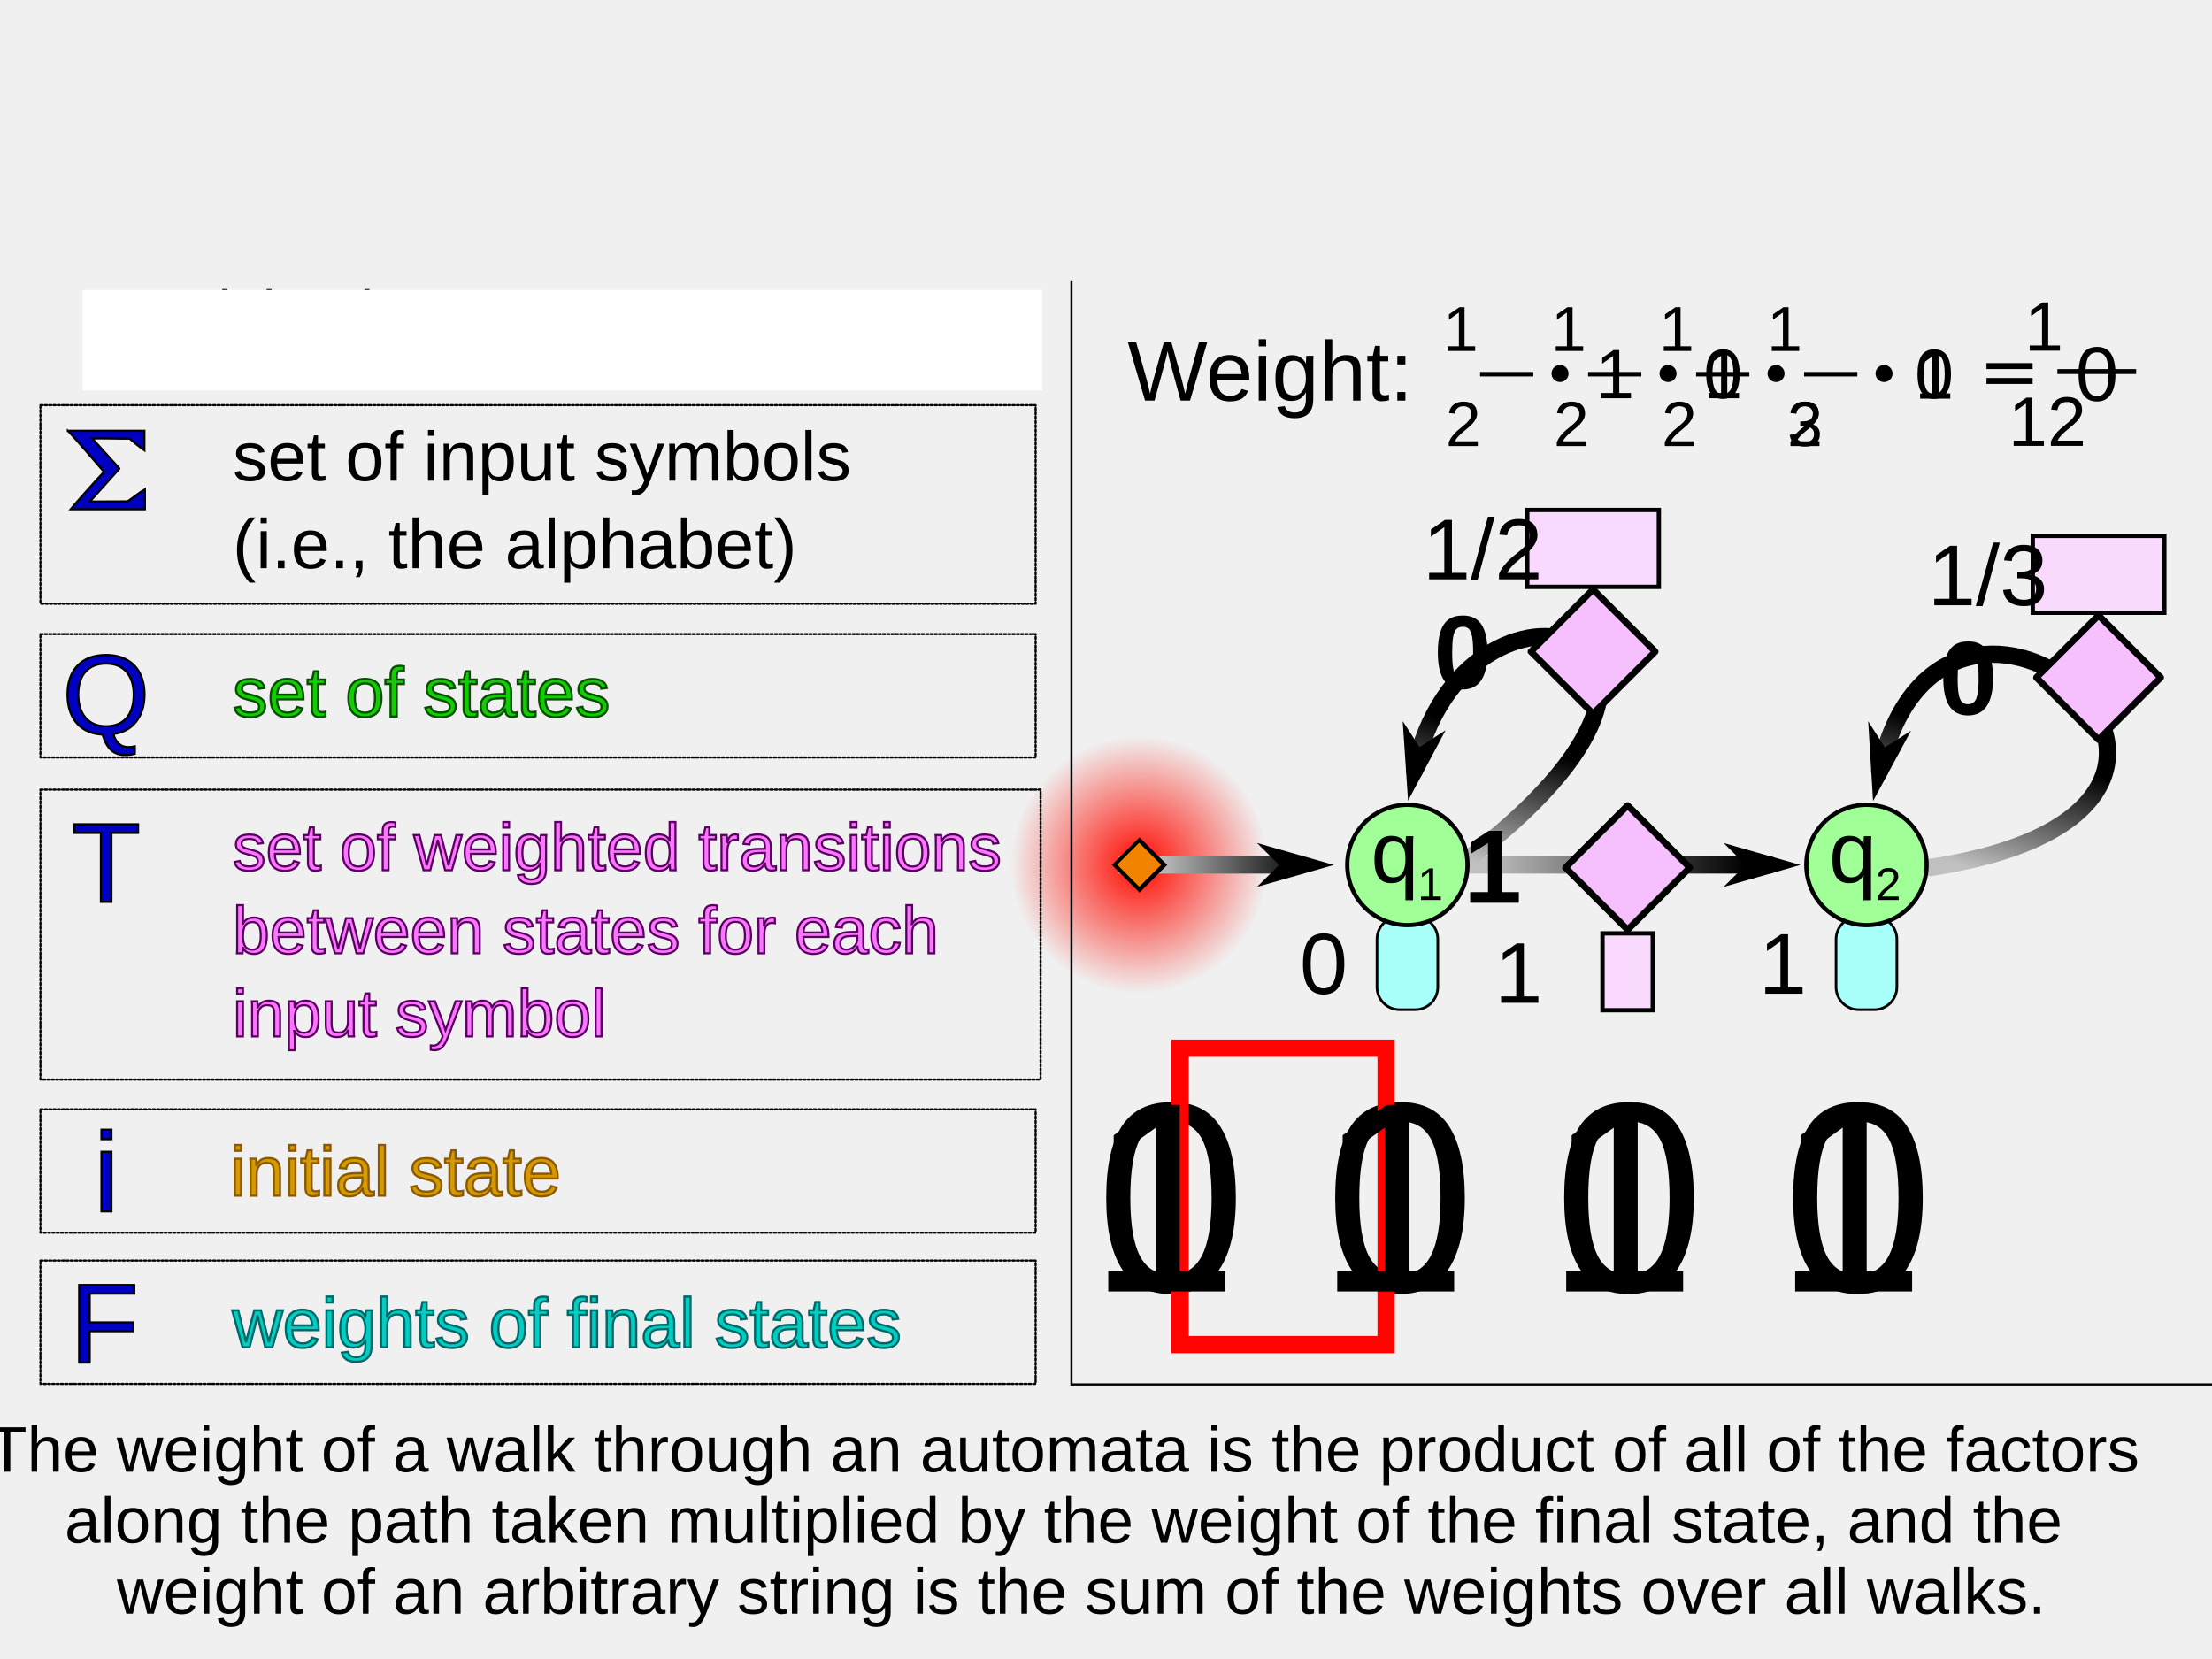
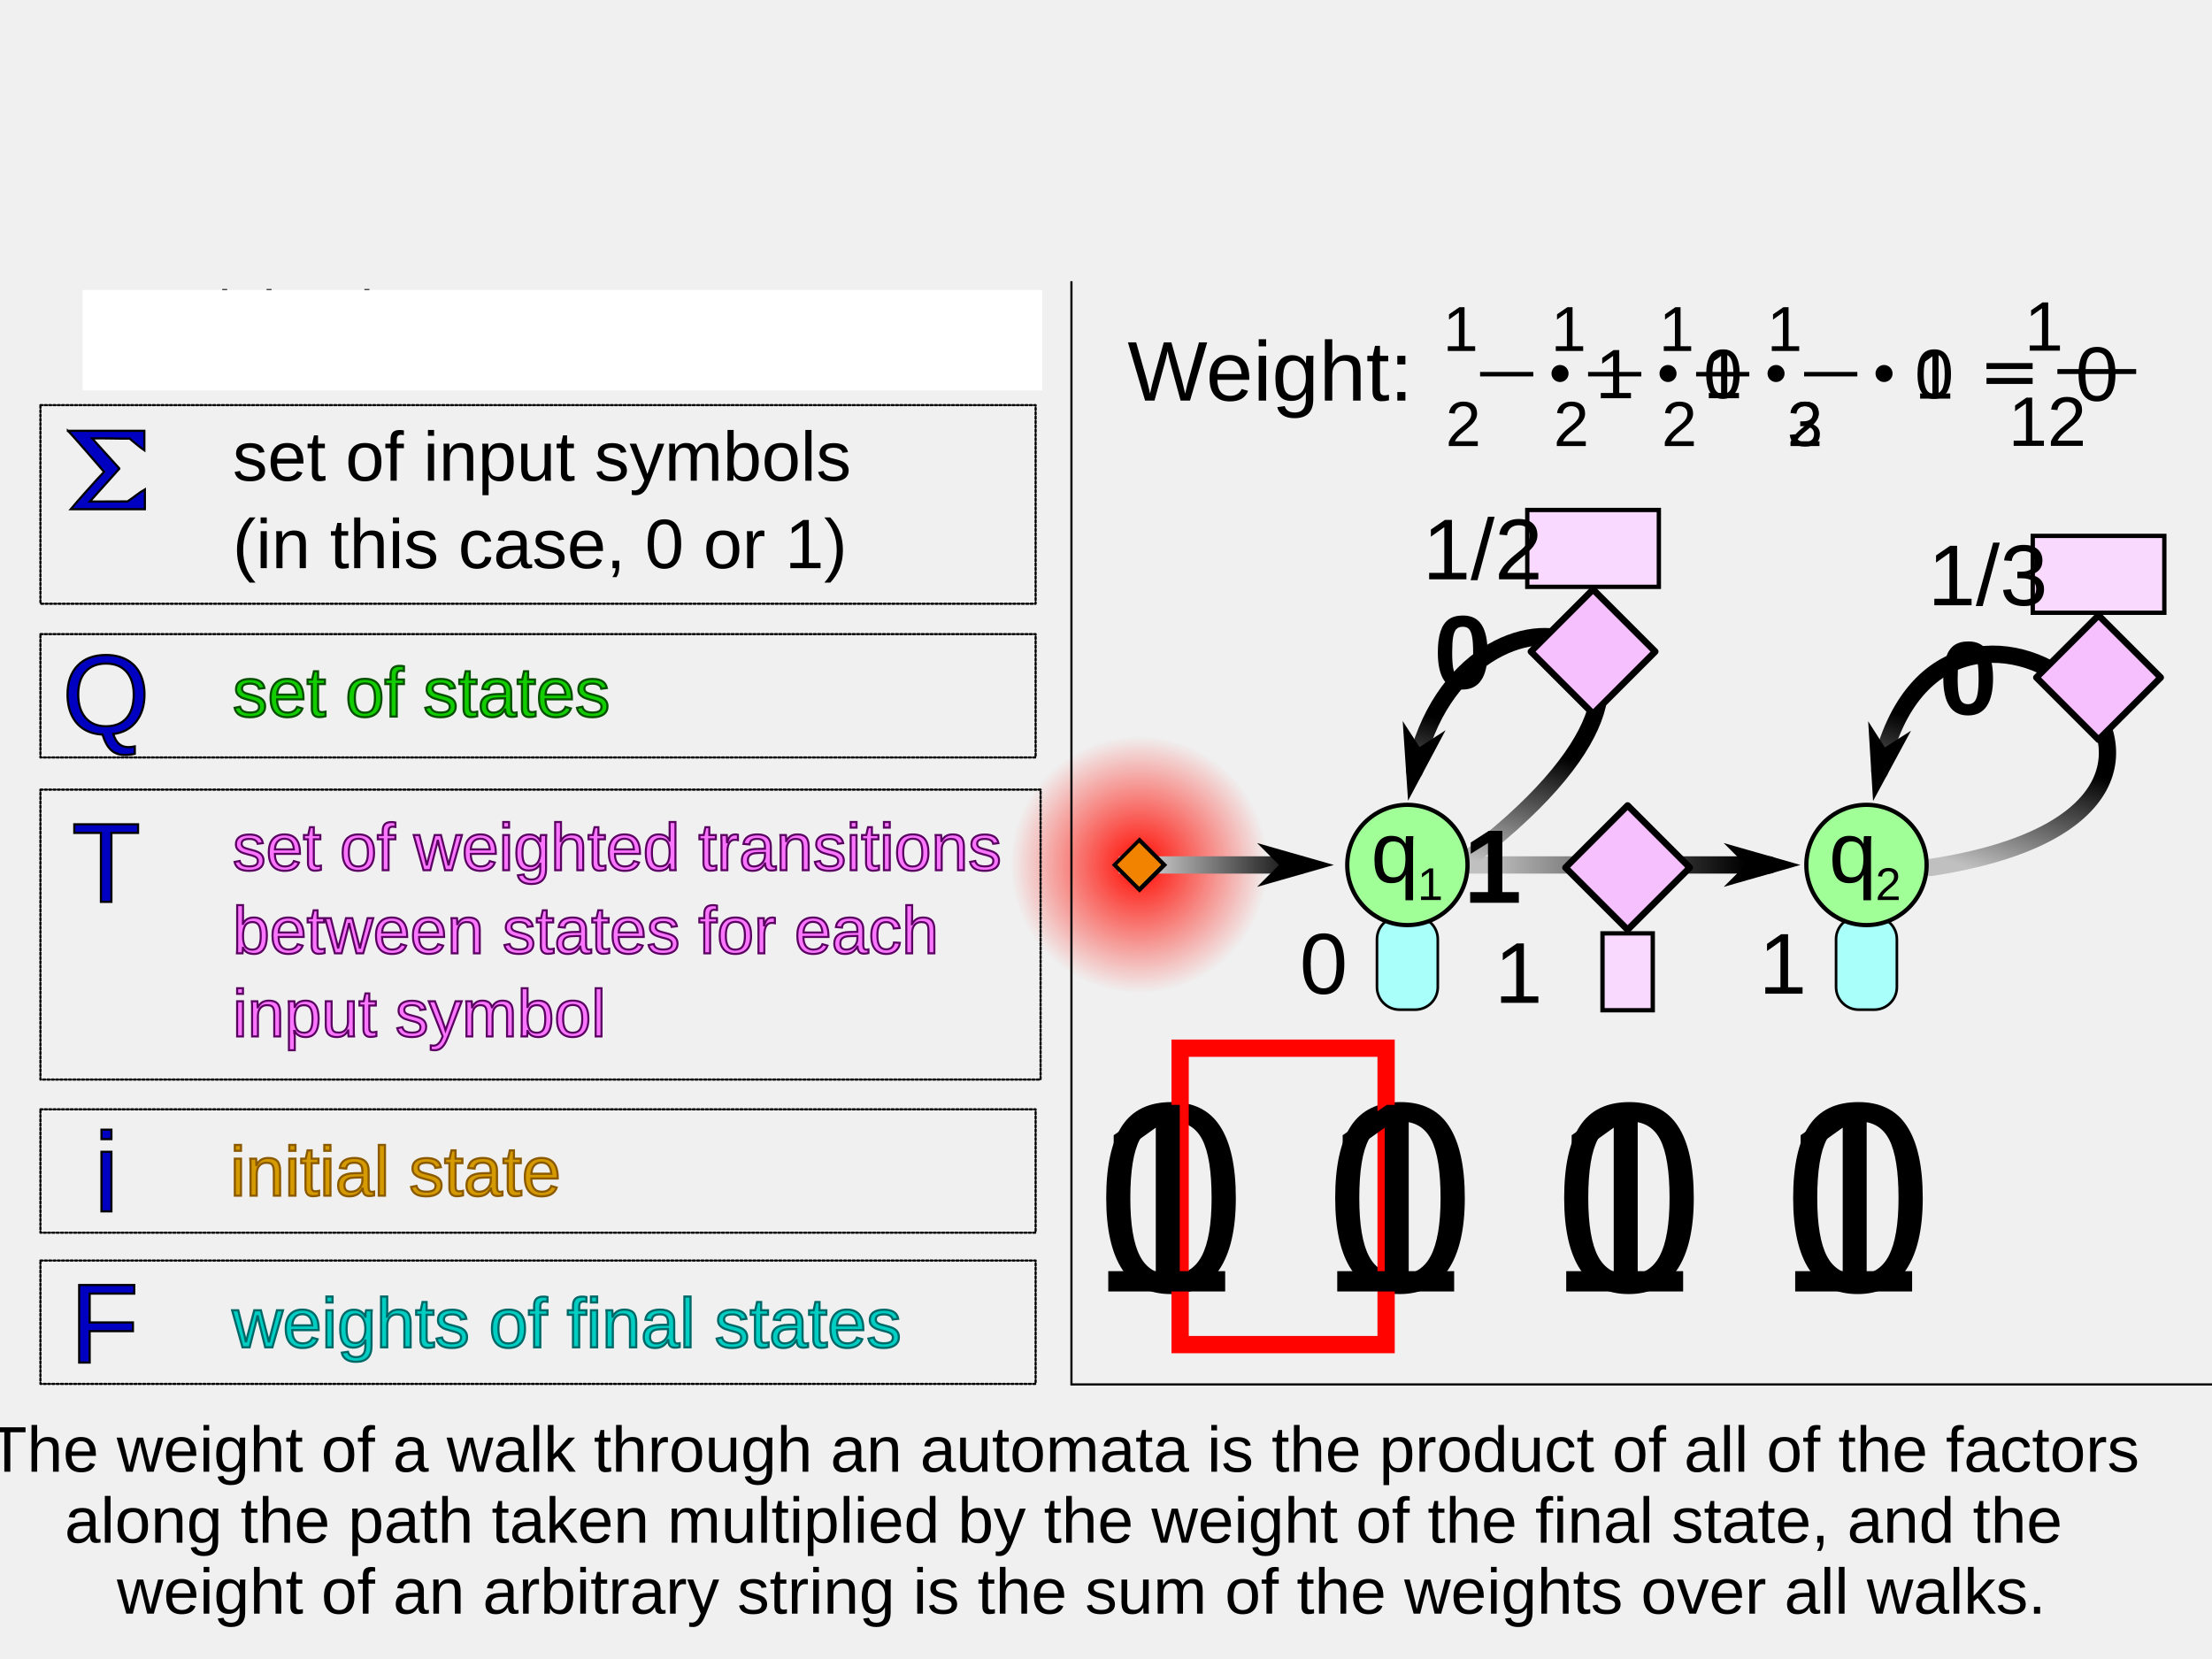
<svg xmlns="http://www.w3.org/2000/svg" xmlns:xlink="http://www.w3.org/1999/xlink" height="768" width="1024" id="svg2" version="1.1">
  <defs id="defs26765">
    <linearGradient id="linearGradient10041">
      <stop style="stop-color:#ff0a00;stop-opacity:1;" offset="0" id="stop10043" />
      <stop style="stop-color:#ff0a00;stop-opacity:0;" offset="1" id="stop10045" />
    </linearGradient>
    <marker orient="auto" refY="0.0" refX="0.0" id="EmptyDiamondSstart" style="overflow:visible">
      <path id="path7055" d="M 0,-7.071 L -7.071,0 L 0,7.071 L 7.071,0 L 0,-7.071 z " style="fill-rule:evenodd;fill:#FFFFFF;stroke:#000000;stroke-width:1.0pt;marker-start:none" transform="scale(0.2) translate(6,0)" />
    </marker>
    <linearGradient id="linearGradient8340">
      <stop style="stop-color:#c0c0c0;stop-opacity:1;" offset="0" id="stop8342" />
      <stop style="stop-color:#000000;stop-opacity:1;" offset="1" id="stop8344" />
    </linearGradient>
    <marker orient="auto" refY="0.0" refX="0.0" id="Arrow1Send" style="overflow:visible;">
      <path id="path6948" d="M 0.0,0.0 L 5.0,-5.0 L -12.5,0.0 L 5.0,5.0 L 0.0,0.0 z " style="fill-rule:evenodd;stroke:#000000;stroke-width:1.0pt;marker-start:none;" transform="scale(0.2) rotate(180) translate(6,0)" />
    </marker>
    <radialGradient xlink:href="#linearGradient10041" id="radialGradient10047" cx="653.53" cy="365.649" fx="653.53" fy="365.649" r="40.7" gradientUnits="userSpaceOnUse" />
-     <linearGradient xlink:href="#linearGradient8340" id="linearGradient4979" gradientUnits="userSpaceOnUse" gradientTransform="translate(-10,80)" x1="546.186" y1="320.413" x2="614.607" y2="320.413" />
    <linearGradient xlink:href="#linearGradient8340" id="linearGradient5044" gradientUnits="userSpaceOnUse" gradientTransform="translate(-10,80)" x1="697.925" y1="320.413" x2="715.146" y2="264.719" />
    <linearGradient xlink:href="#linearGradient8340" id="linearGradient5047" gradientUnits="userSpaceOnUse" gradientTransform="translate(-10,80)" x1="697.925" y1="320.413" x2="817.91" y2="320.413" />
    <linearGradient xlink:href="#linearGradient8340" id="linearGradient5050" gradientUnits="userSpaceOnUse" gradientTransform="translate(210,80)" x1="697.925" y1="320.413" x2="715.146" y2="264.719" />
    <linearGradient xlink:href="#linearGradient8340" id="linearGradient3479" gradientUnits="userSpaceOnUse" gradientTransform="translate(-10,80)" x1="546.186" y1="320.413" x2="614.607" y2="320.413" />
  </defs>
  <path style="fill:url(#radialGradient10047);fill-opacity:1;stroke:none" id="weighted_automata.marker" d="m 694.23,365.649 a 40.7,40.7 0 1 1 -81.401,0 40.7,40.7 0 1 1 81.401,0 z" transform="matrix(1.4641,0,0,1.4641,-429.4835,-135.0466)" />
  <g id="g10938">
    <text id="text5954" y="171.675" x="41.097" style="font-size:40px;font-style:normal;font-variant:normal;font-weight:normal;font-stretch:normal;text-align:start;line-height:125%;letter-spacing:0px;word-spacing:0px;writing-mode:lr-tb;text-anchor:start;fill:#000000;fill-opacity:1;stroke:none;font-family:Arial;-inkscape-font-specification:Arial" xml:space="preserve">
      <tspan y="171.675" x="41.097" id="tspan5956">automata</tspan>
    </text>
    <path transform="translate(-18.98249,-172.8602)" d="m 251.169,325.889 c 0,1.89 -1.532,3.422 -3.422,3.422 -1.89,0 -3.422,-1.532 -3.422,-3.422 0,-1.89 1.532,-3.422 3.422,-3.422 1.89,0 3.422,1.532 3.422,3.422 z" id="path3066" style="fill:#000000;fill-opacity:1;stroke:none" />
    <path style="fill:#000000;fill-opacity:1;stroke:none" id="path3074" d="m 251.169,325.889 c 0,1.89 -1.532,3.422 -3.422,3.422 -1.89,0 -3.422,-1.532 -3.422,-3.422 0,-1.89 1.532,-3.422 3.422,-3.422 1.89,0 3.422,1.532 3.422,3.422 z" transform="translate(-18.98249,-156.8602)" />
    <g transform="translate(53.01752,-138.8602)" id="g4358">
      <path style="fill:none;stroke:#000000;stroke-width:4;stroke-linecap:butt;stroke-linejoin:miter;stroke-miterlimit:4;stroke-opacity:1;stroke-dasharray:none" d="m 186.438,291.889 21.9,0" id="path3070" />
      <path id="path3076" d="m 186.438,307.889 21.9,0" style="fill:none;stroke:#000000;stroke-width:4;stroke-linecap:butt;stroke-linejoin:miter;stroke-miterlimit:4;stroke-opacity:1;stroke-dasharray:none" />
    </g>
    <text xml:space="preserve" style="font-size:40px;font-style:normal;font-variant:normal;font-weight:normal;font-stretch:normal;text-align:start;line-height:125%;letter-spacing:0px;word-spacing:0px;writing-mode:lr-tb;text-anchor:start;fill:#000000;fill-opacity:1;stroke:none;font-family:Arial;-inkscape-font-specification:Arial" x="281.097" y="171.675" id="text6331">
      <tspan id="tspan6333" x="281.097" y="171.675">5-tuple of:</tspan>
    </text>
  </g>
  <g id="weighted_automata.5tuple.alphabet">
    <path d="m 31.426,199.428 c 1.946,1.757 13.355,15.135 16.739,18.997 -3.385,3.525 -12.826,14.131 -15.424,17.294 l 34.329,0 0,-9.171 c -3.045,1.733 -5.063,3.625 -8.014,5.567 l -17.464,0.067 13.636,-15.198 0,-0.131 -12.559,-13.888 c 3.934,-0.149 15.493,0.201 17.344,0.074 1.897,1.584 4.566,3.881 6.818,5.429 l 0,-9.04 -35.406,0 z" id="path608" style="font-size:12px;fill:#0000c1;fill-opacity:1;stroke:#000000;stroke-opacity:1" />
    <text id="text6268" y="222.516" x="107.695" style="font-size:32.4px;font-style:normal;font-variant:normal;font-weight:normal;font-stretch:normal;text-align:start;line-height:125%;letter-spacing:0px;word-spacing:0px;writing-mode:lr-tb;text-anchor:start;fill:#000000;fill-opacity:1;stroke:none;font-family:Arial;-inkscape-font-specification:Arial" xml:space="preserve">
      <tspan id="tspan6272" y="222.516" x="107.695">set of input symbols</tspan>
-       <tspan id="tspan6276" y="263.016" x="107.695">(i.e., the alphabet)</tspan>
+       <tspan id="tspan6276" y="263.016" x="107.695">(in this case, 0 or 1)</tspan>
    </text>
    <rect y="187.546" x="18.715" height="91.947" width="460.703" id="rect6843" style="fill:none;stroke:#000000;stroke-width:1;stroke-linecap:round;stroke-linejoin:round;stroke-miterlimit:4;stroke-opacity:1;stroke-dasharray:1, 1;stroke-dashoffset:0" />
  </g>
  <g id="weighted_automata.5tuple.states">
    <text xml:space="preserve" style="font-size:32.4px;font-style:normal;font-variant:normal;font-weight:normal;font-stretch:normal;text-align:start;line-height:125%;letter-spacing:0px;word-spacing:0px;writing-mode:lr-tb;text-anchor:start;fill:#12ce00;fill-opacity:1;stroke:#064e00;stroke-opacity:1;font-family:Arial;-inkscape-font-specification:Arial" x="107.695" y="331.703" id="text6280">
      <tspan x="107.695" y="331.703" id="tspan6284">set of states</tspan>
    </text>
    <text id="text6288" y="339.653" x="28.789" style="font-size:52.181px;font-style:normal;font-variant:normal;font-weight:normal;font-stretch:normal;text-align:start;line-height:125%;letter-spacing:0px;word-spacing:0px;writing-mode:lr-tb;text-anchor:start;fill:#0000c1;fill-opacity:1;stroke:#000000;stroke-opacity:1;font-family:Arial;-inkscape-font-specification:Arial" xml:space="preserve">
      <tspan y="339.653" x="28.789" id="tspan6290">Q</tspan>
    </text>
    <rect style="fill:none;stroke:#000000;stroke-width:1;stroke-linecap:round;stroke-linejoin:round;stroke-miterlimit:4;stroke-opacity:1;stroke-dasharray:1, 1;stroke-dashoffset:0" id="rect6845" width="460.703" height="57.104" x="18.715" y="293.546" />
  </g>
  <g id="weighted_automata.5tuple.transitions">
    <text id="text6292" y="402.839" x="107.719" style="font-size:30.78px;font-style:normal;font-variant:normal;font-weight:normal;font-stretch:normal;text-align:start;line-height:125%;letter-spacing:0px;word-spacing:0px;writing-mode:lr-tb;text-anchor:start;fill:#fb75ff;fill-opacity:1;stroke:#590061;stroke-width:0.95;stroke-opacity:1;font-family:Arial;-inkscape-font-specification:Arial" xml:space="preserve">
      <tspan style="stroke-width:0.95" id="tspan6302" y="402.839" x="107.719">set of weighted transitions</tspan>
      <tspan style="stroke-width:0.95" y="441.314" x="107.719" id="tspan3505">between states for each</tspan>
      <tspan style="stroke-width:0.95" y="479.789" x="107.719" id="tspan3507">input symbol</tspan>
    </text>
    <text xml:space="preserve" style="font-size:52.181px;font-style:normal;font-variant:normal;font-weight:normal;font-stretch:normal;text-align:start;line-height:125%;letter-spacing:0px;word-spacing:0px;writing-mode:lr-tb;text-anchor:start;fill:#0000c1;fill-opacity:1;stroke:#000000;stroke-opacity:1;font-family:Arial;-inkscape-font-specification:Arial" x="33.223" y="417.497" id="text6296">
      <tspan id="tspan6298" x="33.223" y="417.497">T</tspan>
    </text>
    <rect style="fill:none;stroke:#000000;stroke-width:1;stroke-linecap:round;stroke-linejoin:round;stroke-miterlimit:4;stroke-opacity:1;stroke-dasharray:1, 1;stroke-dashoffset:0" id="rect6847" width="463.002" height="134.212" x="18.715" y="365.546" />
  </g>
  <g id="weighted_automata.5tuple.initial">
    <text id="text6304" y="560.774" x="43.491" style="font-size:52.181px;font-style:normal;font-variant:normal;font-weight:normal;font-stretch:normal;text-align:start;line-height:125%;letter-spacing:0px;word-spacing:0px;writing-mode:lr-tb;text-anchor:start;fill:#0000c1;fill-opacity:1;stroke:#000000;stroke-opacity:1;font-family:Arial;-inkscape-font-specification:Arial" xml:space="preserve">
      <tspan y="560.774" x="43.491" id="tspan6306">i</tspan>
    </text>
    <text xml:space="preserve" style="font-size:32.4px;font-style:normal;font-variant:normal;font-weight:normal;font-stretch:normal;text-align:start;line-height:125%;letter-spacing:0px;word-spacing:0px;writing-mode:lr-tb;text-anchor:start;fill:#d49a00;fill-opacity:1;stroke:#8b5a00;stroke-opacity:1;font-family:Arial;-inkscape-font-specification:Arial" x="106.54" y="553.505" id="text6308">
      <tspan x="106.54" y="553.505" id="tspan6314">initial state</tspan>
    </text>
    <rect y="513.546" x="18.715" height="57.104" width="460.703" id="rect6849" style="fill:none;stroke:#000000;stroke-width:1;stroke-linecap:round;stroke-linejoin:round;stroke-miterlimit:4;stroke-opacity:1;stroke-dasharray:1, 1;stroke-dashoffset:0" />
  </g>
  <g id="weighted_automata.5tuple.final">
    <text xml:space="preserve" style="font-size:52.181px;font-style:normal;font-variant:normal;font-weight:normal;font-stretch:normal;text-align:start;line-height:125%;letter-spacing:0px;word-spacing:0px;writing-mode:lr-tb;text-anchor:start;fill:#0000c1;fill-opacity:1;stroke:#000000;stroke-opacity:1;font-family:Arial;-inkscape-font-specification:Arial" x="32.369" y="630.774" id="text6321">
      <tspan id="tspan6323" x="32.369" y="630.774">F</tspan>
    </text>
    <text id="text6325" y="623.703" x="107.521" style="font-size:32.4px;font-style:normal;font-variant:normal;font-weight:normal;font-stretch:normal;text-align:start;line-height:125%;letter-spacing:0px;word-spacing:0px;writing-mode:lr-tb;text-anchor:start;fill:#00cec3;fill-opacity:1;stroke:#006767;stroke-opacity:1;font-family:Arial;-inkscape-font-specification:Arial" xml:space="preserve">
      <tspan id="tspan6327" y="623.703" x="107.521">weights of final states</tspan>
    </text>
    <rect style="fill:none;stroke:#000000;stroke-width:1;stroke-linecap:round;stroke-linejoin:round;stroke-miterlimit:4;stroke-opacity:1;stroke-dasharray:1, 1;stroke-dashoffset:0" id="rect6851" width="460.703" height="57.104" x="18.715" y="583.546" />
  </g>
  <text xml:space="preserve" style="font-size:29.866px;font-style:normal;font-variant:normal;font-weight:normal;font-stretch:normal;text-align:center;line-height:110%;letter-spacing:0px;word-spacing:0px;writing-mode:lr-tb;text-anchor:middle;fill:#000000;fill-opacity:1;stroke:none;font-family:Arial;-inkscape-font-specification:Arial" x="513.079" y="681.287" id="weighted_automata.criterion">
    <tspan x="513.079" y="681.287" id="tspan6904">The weight of a walk through an automata is the product of all of the factors</tspan>
    <tspan x="513.079" y="714.139" id="tspan3496">along the path taken multiplied by the weight of the final state, and the</tspan>
    <tspan x="513.079" y="746.991" id="tspan3498">weight of an arbitrary string is the sum of the weights over all walks.</tspan>
  </text>
  <text xml:space="preserve" style="font-size:125.537px;font-style:normal;font-variant:normal;font-weight:normal;font-stretch:normal;text-align:center;line-height:125%;letter-spacing:0px;word-spacing:0px;writing-mode:lr-tb;text-anchor:middle;fill:#000000;fill-opacity:1;stroke:none;font-family:Arial;-inkscape-font-specification:Arial" x="594.42" y="597.846" id="weighted_automata.input.1.0">
    <tspan id="tspan6914" x="594.42" y="597.846">0</tspan>
  </text>
  <text id="weighted_automata.input.2.0" y="597.846" x="700.42" style="font-size:125.537px;font-style:normal;font-variant:normal;font-weight:normal;font-stretch:normal;text-align:center;line-height:125%;letter-spacing:0px;word-spacing:0px;writing-mode:lr-tb;text-anchor:middle;fill:#000000;fill-opacity:1;stroke:none;font-family:Arial;-inkscape-font-specification:Arial" xml:space="preserve">
    <tspan y="597.846" x="700.42" id="tspan6918">0</tspan>
  </text>
  <text xml:space="preserve" style="font-size:125.537px;font-style:normal;font-variant:normal;font-weight:normal;font-stretch:normal;text-align:center;line-height:125%;letter-spacing:0px;word-spacing:0px;writing-mode:lr-tb;text-anchor:middle;fill:#000000;fill-opacity:1;stroke:none;font-family:Arial;-inkscape-font-specification:Arial" x="806.42" y="597.846" id="weighted_automata.input.3.0">
    <tspan id="tspan6922" x="806.42" y="597.846">0</tspan>
  </text>
  <text id="weighted_automata.input.4.0" y="597.846" x="912.42" style="font-size:125.537px;font-style:normal;font-variant:normal;font-weight:normal;font-stretch:normal;text-align:center;line-height:125%;letter-spacing:0px;word-spacing:0px;writing-mode:lr-tb;text-anchor:middle;fill:#000000;fill-opacity:1;stroke:none;font-family:Arial;-inkscape-font-specification:Arial" xml:space="preserve">
    <tspan y="597.846" x="912.42" id="tspan6926">0</tspan>
  </text>
  <g id="weighted_automata.automata">
    <g id="weighted_automata.automata.final_weights.1">
      <rect y="424.345" x="637.442" height="43.061" width="28.156" id="rect9275" style="fill:#a9fffa;fill-opacity:1;stroke:#000000;stroke-width:1.21;stroke-linejoin:miter;stroke-opacity:1" ry="10.447" rx="10.447" />
      <text xml:space="preserve" style="font-size:40px;font-style:normal;font-variant:normal;font-weight:normal;font-stretch:normal;text-align:center;line-height:125%;letter-spacing:0px;word-spacing:0px;writing-mode:lr-tb;text-anchor:middle;fill:#000000;fill-opacity:1;stroke:none;font-family:Arial;-inkscape-font-specification:Arial" x="651.656" y="460.006" id="text9207">
        <tspan id="tspan9209" x="651.656" y="460.006">0</tspan>
      </text>
    </g>
    <g id="weighted_automata.automata.final_weights.2">
      <rect rx="10.447" ry="10.447" style="fill:#a9fffa;fill-opacity:1;stroke:#000000;stroke-width:1.21;stroke-linejoin:miter;stroke-opacity:1" id="rect4377" width="28.156" height="43.061" x="849.967" y="424.345" />
      <text id="text4379" y="460.006" x="864.181" style="font-size:40px;font-style:normal;font-variant:normal;font-weight:normal;font-stretch:normal;text-align:center;line-height:125%;letter-spacing:0px;word-spacing:0px;writing-mode:lr-tb;text-anchor:middle;fill:#000000;fill-opacity:1;stroke:none;font-family:Arial;-inkscape-font-specification:Arial" xml:space="preserve">
        <tspan y="460.006" x="864.181" id="tspan4381">1</tspan>
      </text>
    </g>
    <g id="weighted_automata.automata.transitions">
      <path id="path8792" d="m 893.785,401.576 c 183.313,-28.09 5.548,-177.034 -23.612,-44.723" style="fill:none;stroke:url(#linearGradient5050);stroke-width:8;stroke-linecap:round;stroke-linejoin:miter;stroke-miterlimit:4;stroke-opacity:1;stroke-dasharray:none;marker-start:none;marker-end:url(#Arrow1Send)" />
      <path id="path7956" d="m 677.925,400.413 141.282,0" style="fill:none;stroke:url(#linearGradient5047);stroke-width:8;stroke-linecap:round;stroke-linejoin:miter;stroke-miterlimit:4;stroke-opacity:1;stroke-dasharray:none;marker-start:none;marker-end:url(#Arrow1Send)" />
      <path style="fill:none;stroke:url(#linearGradient5044);stroke-width:8;stroke-linecap:round;stroke-linejoin:miter;stroke-miterlimit:4;stroke-opacity:1;stroke-dasharray:none;marker-start:none;marker-end:url(#Arrow1Send)" d="m 675.925,400.413 c 146.167,-108.843 1.73,-150.267 -21.101,-43.7" id="path8732" />
      <g id="g5060">
        <rect transform="matrix(0.7071068,-0.7071068,0.7071068,0.7071068,0,0)" y="714.423" x="287.839" height="40.689" width="40.689" id="rect8752" style="fill:#f6c0ff;fill-opacity:1;stroke:#000000;stroke-width:3.041;stroke-linecap:round;stroke-linejoin:round;stroke-miterlimit:4;stroke-opacity:1;stroke-dasharray:none;stroke-dashoffset:0" />
        <text id="text8754" y="318.739" x="737.667" style="font-size:48.4px;font-style:normal;font-variant:normal;font-weight:bold;font-stretch:normal;text-align:center;line-height:125%;letter-spacing:0px;word-spacing:0px;writing-mode:lr-tb;text-anchor:middle;fill:#000000;fill-opacity:1;stroke:none;font-family:Arial;-inkscape-font-specification:Arial Bold" xml:space="preserve">
          <tspan y="318.739" x="737.667" id="tspan8756">0</tspan>
        </text>
      </g>
      <g id="g5055">
        <rect style="fill:#f6c0ff;fill-opacity:1;stroke:#000000;stroke-width:3.041;stroke-linecap:round;stroke-linejoin:round;stroke-miterlimit:4;stroke-opacity:1;stroke-dasharray:none;stroke-dashoffset:0" id="rect8776" width="40.689" height="40.689" x="228.442" y="796.448" transform="matrix(0.7071068,-0.7071068,0.7071068,0.7071068,0,0)" />
        <text xml:space="preserve" style="font-size:48.4px;font-style:normal;font-variant:normal;font-weight:bold;font-stretch:normal;text-align:center;line-height:125%;letter-spacing:0px;word-spacing:0px;writing-mode:lr-tb;text-anchor:middle;fill:#000000;fill-opacity:1;stroke:none;font-family:Arial;-inkscape-font-specification:Arial Bold" x="751.51" y="417.919" id="text8778">
          <tspan id="tspan8780" x="751.51" y="417.919">1</tspan>
        </text>
      </g>
      <g id="g5075">
        <rect style="fill:#f6c0ff;fill-opacity:1;stroke:#000000;stroke-width:3.041;stroke-linecap:round;stroke-linejoin:round;stroke-miterlimit:4;stroke-opacity:1;stroke-dasharray:none;stroke-dashoffset:0" id="rect8794" width="40.689" height="40.689" x="444.816" y="888.371" transform="matrix(0.7071068,-0.7071068,0.7071068,0.7071068,0,0)" />
        <text xml:space="preserve" style="font-size:48.4px;font-style:normal;font-variant:normal;font-weight:bold;font-stretch:normal;text-align:center;line-height:125%;letter-spacing:0px;word-spacing:0px;writing-mode:lr-tb;text-anchor:middle;fill:#000000;fill-opacity:1;stroke:none;font-family:Arial;-inkscape-font-specification:Arial Bold" x="971.667" y="330.739" id="text8796">
          <tspan id="tspan8798" x="971.667" y="330.739">0</tspan>
        </text>
      </g>
      <g id="g5065">
        <rect y="236.081" x="707.023" height="35.588" width="60.91" id="rect9269" style="fill:#f9d9ff;fill-opacity:1;stroke:#000000;stroke-width:2;stroke-miterlimit:4;stroke-opacity:1;stroke-dasharray:none" />
        <text id="text8521" y="268.192" x="736.365" style="font-size:40px;font-style:normal;font-variant:normal;font-weight:normal;font-stretch:normal;text-align:center;line-height:125%;letter-spacing:0px;word-spacing:0px;writing-mode:lr-tb;text-anchor:middle;fill:#000000;fill-opacity:1;stroke:none;font-family:Arial;-inkscape-font-specification:Arial" xml:space="preserve">
          <tspan y="268.192" x="736.365" id="tspan8523">1/2</tspan>
        </text>
      </g>
      <g id="g5070">
        <rect style="fill:#fad9ff;fill-opacity:1;stroke:#000000;stroke-width:2;stroke-miterlimit:4;stroke-opacity:1;stroke-dasharray:none" id="rect9271" width="60.91" height="35.588" x="941.023" y="248.081" />
        <text xml:space="preserve" style="font-size:40px;font-style:normal;font-variant:normal;font-weight:normal;font-stretch:normal;text-align:center;line-height:125%;letter-spacing:0px;word-spacing:0px;writing-mode:lr-tb;text-anchor:middle;fill:#000000;fill-opacity:1;stroke:none;font-family:Arial;-inkscape-font-specification:Arial" x="970.218" y="280.182" id="text8525">
          <tspan id="tspan8527" x="970.218" y="280.182">1/3</tspan>
        </text>
      </g>
      <g id="g5080">
        <rect style="fill:#fad9ff;fill-opacity:1;stroke:#000000;stroke-width:2;stroke-miterlimit:4;stroke-opacity:1;stroke-dasharray:none" id="rect10133" width="23.269" height="35.588" x="741.844" y="432.081" />
        <text id="text10129" y="464.25" x="752.982" style="font-size:40px;font-style:normal;font-variant:normal;font-weight:normal;font-stretch:normal;text-align:center;line-height:125%;letter-spacing:0px;word-spacing:0px;writing-mode:lr-tb;text-anchor:middle;fill:#000000;fill-opacity:1;stroke:none;font-family:Arial;-inkscape-font-specification:Arial" xml:space="preserve">
          <tspan y="464.25" x="752.982" id="tspan10131">1</tspan>
        </text>
      </g>
    </g>
    <path id="weighted_automata.automata.transitions.initial" d="m 517.925,400.413 85.282,0" style="fill:none;stroke:url(#linearGradient3479);stroke-width:8;stroke-linecap:butt;stroke-linejoin:miter;stroke-miterlimit:4;stroke-opacity:1;stroke-dasharray:none;marker-start:url(#EmptyDiamondSstart);marker-end:url(#Arrow1Send)" />
    <g transform="translate(0,40)" id="weighted_automata.automata.state.1">
      <path style="fill:#a1ff98;fill-opacity:1;stroke:#000000;stroke-width:3;stroke-linecap:round;stroke-linejoin:round;stroke-miterlimit:4;stroke-opacity:1;stroke-dasharray:none;stroke-dashoffset:0" id="path6906" d="m 621.42,232.812 c 0,23.434 -18.997,42.432 -42.432,42.432 -23.434,0 -42.432,-18.997 -42.432,-42.432 0,-23.434 18.997,-42.432 42.432,-42.432 23.434,0 42.432,18.997 42.432,42.432 z" transform="matrix(0.6561,0,0,0.6561,271.6455,207.6652)" />
      <text xml:space="preserve" style="font-size:40px;font-style:normal;font-variant:normal;font-weight:normal;font-stretch:normal;text-align:start;line-height:125%;letter-spacing:0px;word-spacing:0px;writing-mode:lr-tb;text-anchor:start;fill:#000000;fill-opacity:1;stroke:none;font-family:Arial;-inkscape-font-specification:Arial" x="634.597" y="368.465" id="text8806">
        <tspan id="tspan8808" x="634.597" y="368.465">q</tspan>
      </text>
      <text xml:space="preserve" style="font-size:21.258px;font-style:normal;font-variant:normal;font-weight:normal;font-stretch:normal;text-align:start;line-height:125%;letter-spacing:0px;word-spacing:0px;writing-mode:lr-tb;text-anchor:start;fill:#000000;fill-opacity:1;stroke:none;font-family:Arial;-inkscape-font-specification:Arial" x="656.209" y="376.641" id="text8814">
        <tspan id="tspan8816" x="656.209" y="376.641">1</tspan>
      </text>
    </g>
    <g transform="translate(0,40)" id="weighted_automata.automata.state.2">
      <path transform="matrix(0.6561,0,0,0.6561,484.1704,207.6652)" style="fill:#a1ff98;fill-opacity:1;stroke:#000000;stroke-width:3;stroke-linecap:round;stroke-linejoin:round;stroke-miterlimit:4;stroke-opacity:1;stroke-dasharray:none;stroke-dashoffset:0" id="path6910" d="m 621.42,232.812 c 0,23.434 -18.997,42.432 -42.432,42.432 -23.434,0 -42.432,-18.997 -42.432,-42.432 0,-23.434 18.997,-42.432 42.432,-42.432 23.434,0 42.432,18.997 42.432,42.432 z" />
      <text id="text8818" y="368.465" x="846.597" style="font-size:40px;font-style:normal;font-variant:normal;font-weight:normal;font-stretch:normal;text-align:start;line-height:125%;letter-spacing:0px;word-spacing:0px;writing-mode:lr-tb;text-anchor:start;fill:#000000;fill-opacity:1;stroke:none;font-family:Arial;-inkscape-font-specification:Arial" xml:space="preserve">
        <tspan y="368.465" x="846.597" id="tspan8820">q</tspan>
      </text>
      <text id="text8822" y="376.641" x="868.209" style="font-size:21.258px;font-style:normal;font-variant:normal;font-weight:normal;font-stretch:normal;text-align:start;line-height:125%;letter-spacing:0px;word-spacing:0px;writing-mode:lr-tb;text-anchor:start;fill:#000000;fill-opacity:1;stroke:none;font-family:Arial;-inkscape-font-specification:Arial" xml:space="preserve">
        <tspan y="376.641" x="868.209" id="tspan8824">2</tspan>
      </text>
    </g>
    <rect transform="matrix(-0.7071068,-0.7071068,0.7071068,-0.7071068,0,0)" y="82.658" x="-663.127" height="14.36" width="14.36" id="rect10035" style="fill:#f18300;fill-opacity:1;stroke:none" />
  </g>
  <rect style="fill:none;stroke:#ff0300;stroke-width:8;stroke-miterlimit:4;stroke-opacity:1;stroke-dasharray:none" id="weighted_automata.reader" width="95.355" height="137.218" x="546.313" y="485.238" />
  <path style="fill:none;stroke:#000000;stroke-width:1px;stroke-linecap:butt;stroke-linejoin:miter;stroke-opacity:1" d="m 496,130.178 0,510.715 529.936,0" id="weighted_automata.automata.box" />
  <text id="weighted_automata.input.3.1" y="597.846" x="802.711" style="font-size:125.537px;font-style:normal;font-variant:normal;font-weight:normal;font-stretch:normal;text-align:center;line-height:125%;letter-spacing:0px;word-spacing:0px;writing-mode:lr-tb;text-anchor:middle;fill:#000000;fill-opacity:1;stroke:none;font-family:Arial;-inkscape-font-specification:Arial" xml:space="preserve">
    <tspan y="597.846" x="802.711" id="tspan10988">1</tspan>
  </text>
  <text id="weighted_automata.input.1.1" y="597.846" x="590.711" style="font-size:125.537px;font-style:normal;font-variant:normal;font-weight:normal;font-stretch:normal;text-align:center;line-height:125%;letter-spacing:0px;word-spacing:0px;writing-mode:lr-tb;text-anchor:middle;fill:#000000;fill-opacity:1;stroke:none;font-family:Arial;-inkscape-font-specification:Arial" xml:space="preserve">
    <tspan y="597.846" x="590.711" id="tspan10992">1</tspan>
  </text>
  <text xml:space="preserve" style="font-size:125.537px;font-style:normal;font-variant:normal;font-weight:normal;font-stretch:normal;text-align:center;line-height:125%;letter-spacing:0px;word-spacing:0px;writing-mode:lr-tb;text-anchor:middle;fill:#000000;fill-opacity:1;stroke:none;font-family:Arial;-inkscape-font-specification:Arial" x="696.711" y="597.846" id="weighted_automata.input.2.1">
    <tspan id="tspan10996" x="696.711" y="597.846">1</tspan>
  </text>
  <text xml:space="preserve" style="font-size:125.537px;font-style:normal;font-variant:normal;font-weight:normal;font-stretch:normal;text-align:center;line-height:125%;letter-spacing:0px;word-spacing:0px;writing-mode:lr-tb;text-anchor:middle;fill:#000000;fill-opacity:1;stroke:none;font-family:Arial;-inkscape-font-specification:Arial" x="908.711" y="597.846" id="weighted_automata.input.4.1">
    <tspan id="tspan11000" x="908.711" y="597.846">1</tspan>
  </text>
  <text xml:space="preserve" style="font-size:39.204px;font-style:normal;font-variant:normal;font-weight:normal;font-stretch:normal;text-align:start;line-height:125%;letter-spacing:0px;word-spacing:0px;writing-mode:lr-tb;text-anchor:start;fill:#000000;fill-opacity:1;stroke:none;font-family:Arial;-inkscape-font-specification:Arial" x="521.976" y="185.442" id="weighted_automata.weight">
    <tspan id="tspan8519" x="521.976" y="185.442">Weight:</tspan>
  </text>
  <g id="weighted_automata.weight.1.1_2">
    <text xml:space="preserve" style="font-size:29.445px;font-style:normal;font-variant:normal;font-weight:normal;font-stretch:normal;text-align:center;line-height:125%;letter-spacing:0px;word-spacing:0px;writing-mode:lr-tb;text-anchor:middle;fill:#000000;fill-opacity:1;stroke:none;font-family:Arial;-inkscape-font-specification:Arial" x="696.601" y="162.481" id="text8557">
      <tspan id="tspan8559" x="696.601" y="162.481">1</tspan>
    </text>
    <path id="path8561" d="m 685.174,173.218 24.639,0" style="fill:none;stroke:#000000;stroke-width:2.069;stroke-linecap:butt;stroke-linejoin:miter;stroke-miterlimit:4;stroke-opacity:1;stroke-dasharray:none" />
    <text id="text8565" y="206.481" x="697.846" style="font-size:29.445px;font-style:normal;font-variant:normal;font-weight:normal;font-stretch:normal;text-align:center;line-height:125%;letter-spacing:0px;word-spacing:0px;writing-mode:lr-tb;text-anchor:middle;fill:#000000;fill-opacity:1;stroke:none;font-family:Arial;-inkscape-font-specification:Arial" xml:space="preserve">
      <tspan y="206.481" x="697.846" id="tspan8567">2</tspan>
    </text>
  </g>
  <g id="weighted_automata.weight.2.1_2">
    <text id="text9101" y="162.481" x="746.601" style="font-size:29.445px;font-style:normal;font-variant:normal;font-weight:normal;font-stretch:normal;text-align:center;line-height:125%;letter-spacing:0px;word-spacing:0px;writing-mode:lr-tb;text-anchor:middle;fill:#000000;fill-opacity:1;stroke:none;font-family:Arial;-inkscape-font-specification:Arial" xml:space="preserve">
      <tspan y="162.481" x="746.601" id="tspan9103">1</tspan>
    </text>
    <path style="fill:none;stroke:#000000;stroke-width:2.069;stroke-linecap:butt;stroke-linejoin:miter;stroke-miterlimit:4;stroke-opacity:1;stroke-dasharray:none" d="m 735.174,173.218 24.639,0" id="path9105" />
    <text xml:space="preserve" style="font-size:29.445px;font-style:normal;font-variant:normal;font-weight:normal;font-stretch:normal;text-align:center;line-height:125%;letter-spacing:0px;word-spacing:0px;writing-mode:lr-tb;text-anchor:middle;fill:#000000;fill-opacity:1;stroke:none;font-family:Arial;-inkscape-font-specification:Arial" x="747.846" y="206.481" id="text9107">
      <tspan id="tspan9109" x="747.846" y="206.481">2</tspan>
    </text>
  </g>
  <g id="weighted_automata.weight.3.1_2">
    <text xml:space="preserve" style="font-size:29.445px;font-style:normal;font-variant:normal;font-weight:normal;font-stretch:normal;text-align:center;line-height:125%;letter-spacing:0px;word-spacing:0px;writing-mode:lr-tb;text-anchor:middle;fill:#000000;fill-opacity:1;stroke:none;font-family:Arial;-inkscape-font-specification:Arial" x="796.601" y="162.481" id="text9111">
      <tspan id="tspan9113" x="796.601" y="162.481">1</tspan>
    </text>
    <path id="path9115" d="m 785.174,173.218 24.639,0" style="fill:none;stroke:#000000;stroke-width:2.069;stroke-linecap:butt;stroke-linejoin:miter;stroke-miterlimit:4;stroke-opacity:1;stroke-dasharray:none" />
    <text id="text9117" y="206.481" x="797.846" style="font-size:29.445px;font-style:normal;font-variant:normal;font-weight:normal;font-stretch:normal;text-align:center;line-height:125%;letter-spacing:0px;word-spacing:0px;writing-mode:lr-tb;text-anchor:middle;fill:#000000;fill-opacity:1;stroke:none;font-family:Arial;-inkscape-font-specification:Arial" xml:space="preserve">
      <tspan y="206.481" x="797.846" id="tspan9119">2</tspan>
    </text>
  </g>
  <g id="weighted_automata.weight.4.1_">
    <text id="text9121" y="162.481" x="846.601" style="font-size:29.445px;font-style:normal;font-variant:normal;font-weight:normal;font-stretch:normal;text-align:center;line-height:125%;letter-spacing:0px;word-spacing:0px;writing-mode:lr-tb;text-anchor:middle;fill:#000000;fill-opacity:1;stroke:none;font-family:Arial;-inkscape-font-specification:Arial" xml:space="preserve">
      <tspan y="162.481" x="846.601" id="tspan9123">1</tspan>
    </text>
    <path style="fill:none;stroke:#000000;stroke-width:2.069;stroke-linecap:butt;stroke-linejoin:miter;stroke-miterlimit:4;stroke-opacity:1;stroke-dasharray:none" d="m 835.174,173.218 24.639,0" id="path9125" />
  </g>
  <text id="weighted_automata.weight.4._2" y="206.481" x="847.846" style="font-size:29.445px;font-style:normal;font-variant:normal;font-weight:normal;font-stretch:normal;text-align:center;line-height:125%;letter-spacing:0px;word-spacing:0px;writing-mode:lr-tb;text-anchor:middle;fill:#000000;fill-opacity:1;stroke:none;font-family:Arial;-inkscape-font-specification:Arial" xml:space="preserve">
    <tspan y="206.481" x="847.846" id="tspan9129">2</tspan>
  </text>
  <g transform="matrix(0.6896808,0,0,0.6896808,832.1584,40.15995)" id="weighted_automata.weight.equals">
    <path style="fill:none;stroke:#000000;stroke-width:4;stroke-linecap:butt;stroke-linejoin:miter;stroke-miterlimit:4;stroke-opacity:1;stroke-dasharray:none" d="m 126.79,187.474 30.972,0" id="path9133" />
    <path id="path9135" d="m 126.79,197.474 30.972,0" style="fill:none;stroke:#000000;stroke-width:4;stroke-linecap:butt;stroke-linejoin:miter;stroke-miterlimit:4;stroke-opacity:1;stroke-dasharray:none" />
  </g>
  <g id="weighted_automata.weight.result.1_12" transform="translate(0,-1.223129)">
    <text xml:space="preserve" style="font-size:32.463px;font-style:normal;font-variant:normal;font-weight:normal;font-stretch:normal;text-align:center;line-height:125%;letter-spacing:0px;word-spacing:0px;writing-mode:lr-tb;text-anchor:middle;fill:#000000;fill-opacity:1;stroke:none;font-family:Arial;-inkscape-font-specification:Arial" x="968.714" y="163.566" id="text9137">
      <tspan id="tspan9139" x="968.714" y="163.566">1</tspan>
    </text>
    <path id="path9141" d="m 952.423,173.218 36.468,0" style="fill:none;stroke:#000000;stroke-width:2.281;stroke-linecap:butt;stroke-linejoin:miter;stroke-miterlimit:4;stroke-opacity:1;stroke-dasharray:none" />
    <text id="text9143" y="207.628" x="970.324" style="font-size:32.463px;font-style:normal;font-variant:normal;font-weight:normal;font-stretch:normal;text-align:center;line-height:125%;letter-spacing:0px;word-spacing:0px;writing-mode:lr-tb;text-anchor:middle;fill:#000000;fill-opacity:1;stroke:none;font-family:Arial;-inkscape-font-specification:Arial" xml:space="preserve">
      <tspan y="207.628" x="970.324" id="tspan9145">12</tspan>
    </text>
  </g>
  <text xml:space="preserve" style="font-size:32.4px;font-style:normal;font-variant:normal;font-weight:normal;font-stretch:normal;text-align:start;line-height:125%;letter-spacing:0px;word-spacing:0px;writing-mode:lr-tb;text-anchor:start;fill:#000000;fill-opacity:1;stroke:none;font-family:Arial;-inkscape-font-specification:Arial" x="886.412" y="184.549" id="weighted_automata.weight.final.1">
    <tspan id="tspan9217" x="886.412" y="184.549">1</tspan>
  </text>
-   <path style="fill:#000000;fill-opacity:1;stroke:none" id="weighted_automata.weight.dot.1" d="m 727.67,185.676 a 4.876,4.876 0 1 1 -9.752,0 4.876,4.876 0 1 1 9.752,0 z" transform="matrix(0.81,0,0,0.81,136.7206,22.50842)" />
  <path transform="matrix(0.81,0,0,0.81,186.7206,22.50842)" d="m 727.67,185.676 a 4.876,4.876 0 1 1 -9.752,0 4.876,4.876 0 1 1 9.752,0 z" id="weighted_automata.weight.dot.2" style="fill:#000000;fill-opacity:1;stroke:none" />
  <path style="fill:#000000;fill-opacity:1;stroke:none" id="weighted_automata.weight.dot.3" d="m 727.67,185.676 a 4.876,4.876 0 1 1 -9.752,0 4.876,4.876 0 1 1 9.752,0 z" transform="matrix(0.81,0,0,0.81,236.7206,22.50842)" />
  <path transform="matrix(0.81,0,0,0.81,286.7206,22.50842)" d="m 727.67,185.676 a 4.876,4.876 0 1 1 -9.752,0 4.876,4.876 0 1 1 9.752,0 z" id="weighted_automata.weight.dot.4" style="fill:#000000;fill-opacity:1;stroke:none" />
  <text xml:space="preserve" style="font-size:29.445px;font-style:normal;font-variant:normal;font-weight:normal;font-stretch:normal;text-align:center;line-height:125%;letter-spacing:0px;word-spacing:0px;writing-mode:lr-tb;text-anchor:middle;fill:#000000;fill-opacity:1;stroke:none;font-family:Arial;-inkscape-font-specification:Arial" x="847.846" y="206.481" id="weighted_automata.weight.4._3">
    <tspan id="tspan4403" x="847.846" y="206.481">3</tspan>
  </text>
  <text id="weighted_automata.weight.final.0" y="184.352" x="886.412" style="font-size:32.4px;font-style:normal;font-variant:normal;font-weight:normal;font-stretch:normal;text-align:start;line-height:125%;letter-spacing:0px;word-spacing:0px;writing-mode:lr-tb;text-anchor:start;fill:#000000;fill-opacity:1;stroke:none;font-family:Arial;-inkscape-font-specification:Arial" xml:space="preserve">
    <tspan y="184.352" x="886.412" id="tspan4407">0</tspan>
  </text>
  <text xml:space="preserve" style="font-size:35.721px;font-style:normal;font-variant:normal;font-weight:normal;font-stretch:normal;text-align:start;line-height:125%;letter-spacing:0px;word-spacing:0px;writing-mode:lr-tb;text-anchor:start;fill:#000000;fill-opacity:1;stroke:none;font-family:Arial;-inkscape-font-specification:Arial" x="960.837" y="185.525" id="weighted_automata.weight.result.0">
    <tspan id="tspan4411" x="960.837" y="185.525">0</tspan>
  </text>
  <g id="weighted_automata.5tuple">
    <g id="g4516">
      <text xml:space="preserve" style="font-size:26.317px;font-style:normal;font-variant:normal;font-weight:normal;font-stretch:normal;text-align:start;line-height:100%;letter-spacing:0px;word-spacing:0px;writing-mode:lr-tb;text-anchor:start;fill:#000000;fill-opacity:1;stroke:none;font-family:Arial;-inkscape-font-specification:Arial" x="67.443" y="152.858" id="text5954-1">
        <tspan y="152.858" x="67.443" id="tspan9168">weighted</tspan>
        <tspan y="179.175" x="67.443" id="tspan9170">automata</tspan>
      </text>
    </g>
    <path transform="translate(-42.98248,-172.8602)" d="m 251.169,325.889 a 3.422,3.422 0 1 1 -6.844,0 3.422,3.422 0 1 1 6.844,0 z" id="path3066-3" style="fill:#000000;fill-opacity:1;stroke:none" />
    <path style="fill:#000000;fill-opacity:1;stroke:none" id="path3074-2" d="m 251.169,325.889 a 3.422,3.422 0 1 1 -6.844,0 3.422,3.422 0 1 1 6.844,0 z" transform="translate(-42.98248,-156.8602)" />
    <path id="path3070-7" d="m 215.455,153.028 21.9,0" style="fill:none;stroke:#000000;stroke-width:4;stroke-linecap:butt;stroke-linejoin:miter;stroke-miterlimit:4;stroke-opacity:1;stroke-dasharray:none" />
    <path style="fill:none;stroke:#000000;stroke-width:4;stroke-linecap:butt;stroke-linejoin:miter;stroke-miterlimit:4;stroke-opacity:1;stroke-dasharray:none" d="m 215.455,169.028 21.9,0" id="path3076-0" />
    <text xml:space="preserve" style="font-size:40px;font-style:normal;font-variant:normal;font-weight:normal;font-stretch:normal;text-align:start;line-height:125%;letter-spacing:0px;word-spacing:0px;writing-mode:lr-tb;text-anchor:start;fill:#000000;fill-opacity:1;stroke:none;font-family:Arial;-inkscape-font-specification:Arial" x="261.097" y="171.675" id="text6331-5">
      <tspan id="tspan6333-0" x="261.097" y="171.675">5-tuple of:</tspan>
    </text>
  </g>
  <text xml:space="preserve" style="font-size:32.4px;font-style:normal;font-variant:normal;font-weight:normal;font-stretch:normal;text-align:start;line-height:125%;letter-spacing:0px;word-spacing:0px;writing-mode:lr-tb;text-anchor:start;fill:#000000;fill-opacity:1;stroke:none;font-family:Arial;-inkscape-font-specification:Arial" x="788.587" y="184.352" id="weighted_automata.weight.3.1">
    <tspan id="tspan4589" x="788.587" y="184.352">1</tspan>
  </text>
  <text id="weighted_automata.weight.2.1" y="184.352" x="738.587" style="font-size:32.4px;font-style:normal;font-variant:normal;font-weight:normal;font-stretch:normal;text-align:start;line-height:125%;letter-spacing:0px;word-spacing:0px;writing-mode:lr-tb;text-anchor:start;fill:#000000;fill-opacity:1;stroke:none;font-family:Arial;-inkscape-font-specification:Arial" xml:space="preserve">
    <tspan y="184.352" x="738.587" id="tspan5618">1</tspan>
  </text>
  <rect style="fill:#ffffff;fill-opacity:1;stroke:none" id="weighted_automata.5tuple.cover" width="444.214" height="46.515" x="38.234" y="134.239" />
  <text id="weighted_automata.weight.3.0" y="184.352" x="788.587" style="font-size:32.4px;font-style:normal;font-variant:normal;font-weight:normal;font-stretch:normal;text-align:start;line-height:125%;letter-spacing:0px;word-spacing:0px;writing-mode:lr-tb;text-anchor:start;fill:#000000;fill-opacity:1;stroke:none;font-family:Arial;-inkscape-font-specification:Arial" xml:space="preserve">
    <tspan y="184.352" x="788.587" id="tspan3571">0</tspan>
  </text>
+   <path style="fill:#000000;fill-opacity:1;stroke:none" id="weighted_automata.weight.dot.1" d="m 727.67,185.676 a 4.876,4.876 0 1 1 -9.752,0 4.876,4.876 0 1 1 9.752,0 z" transform="matrix(0.81,0,0,0.81,136.7206,22.50842)" />
</svg>
